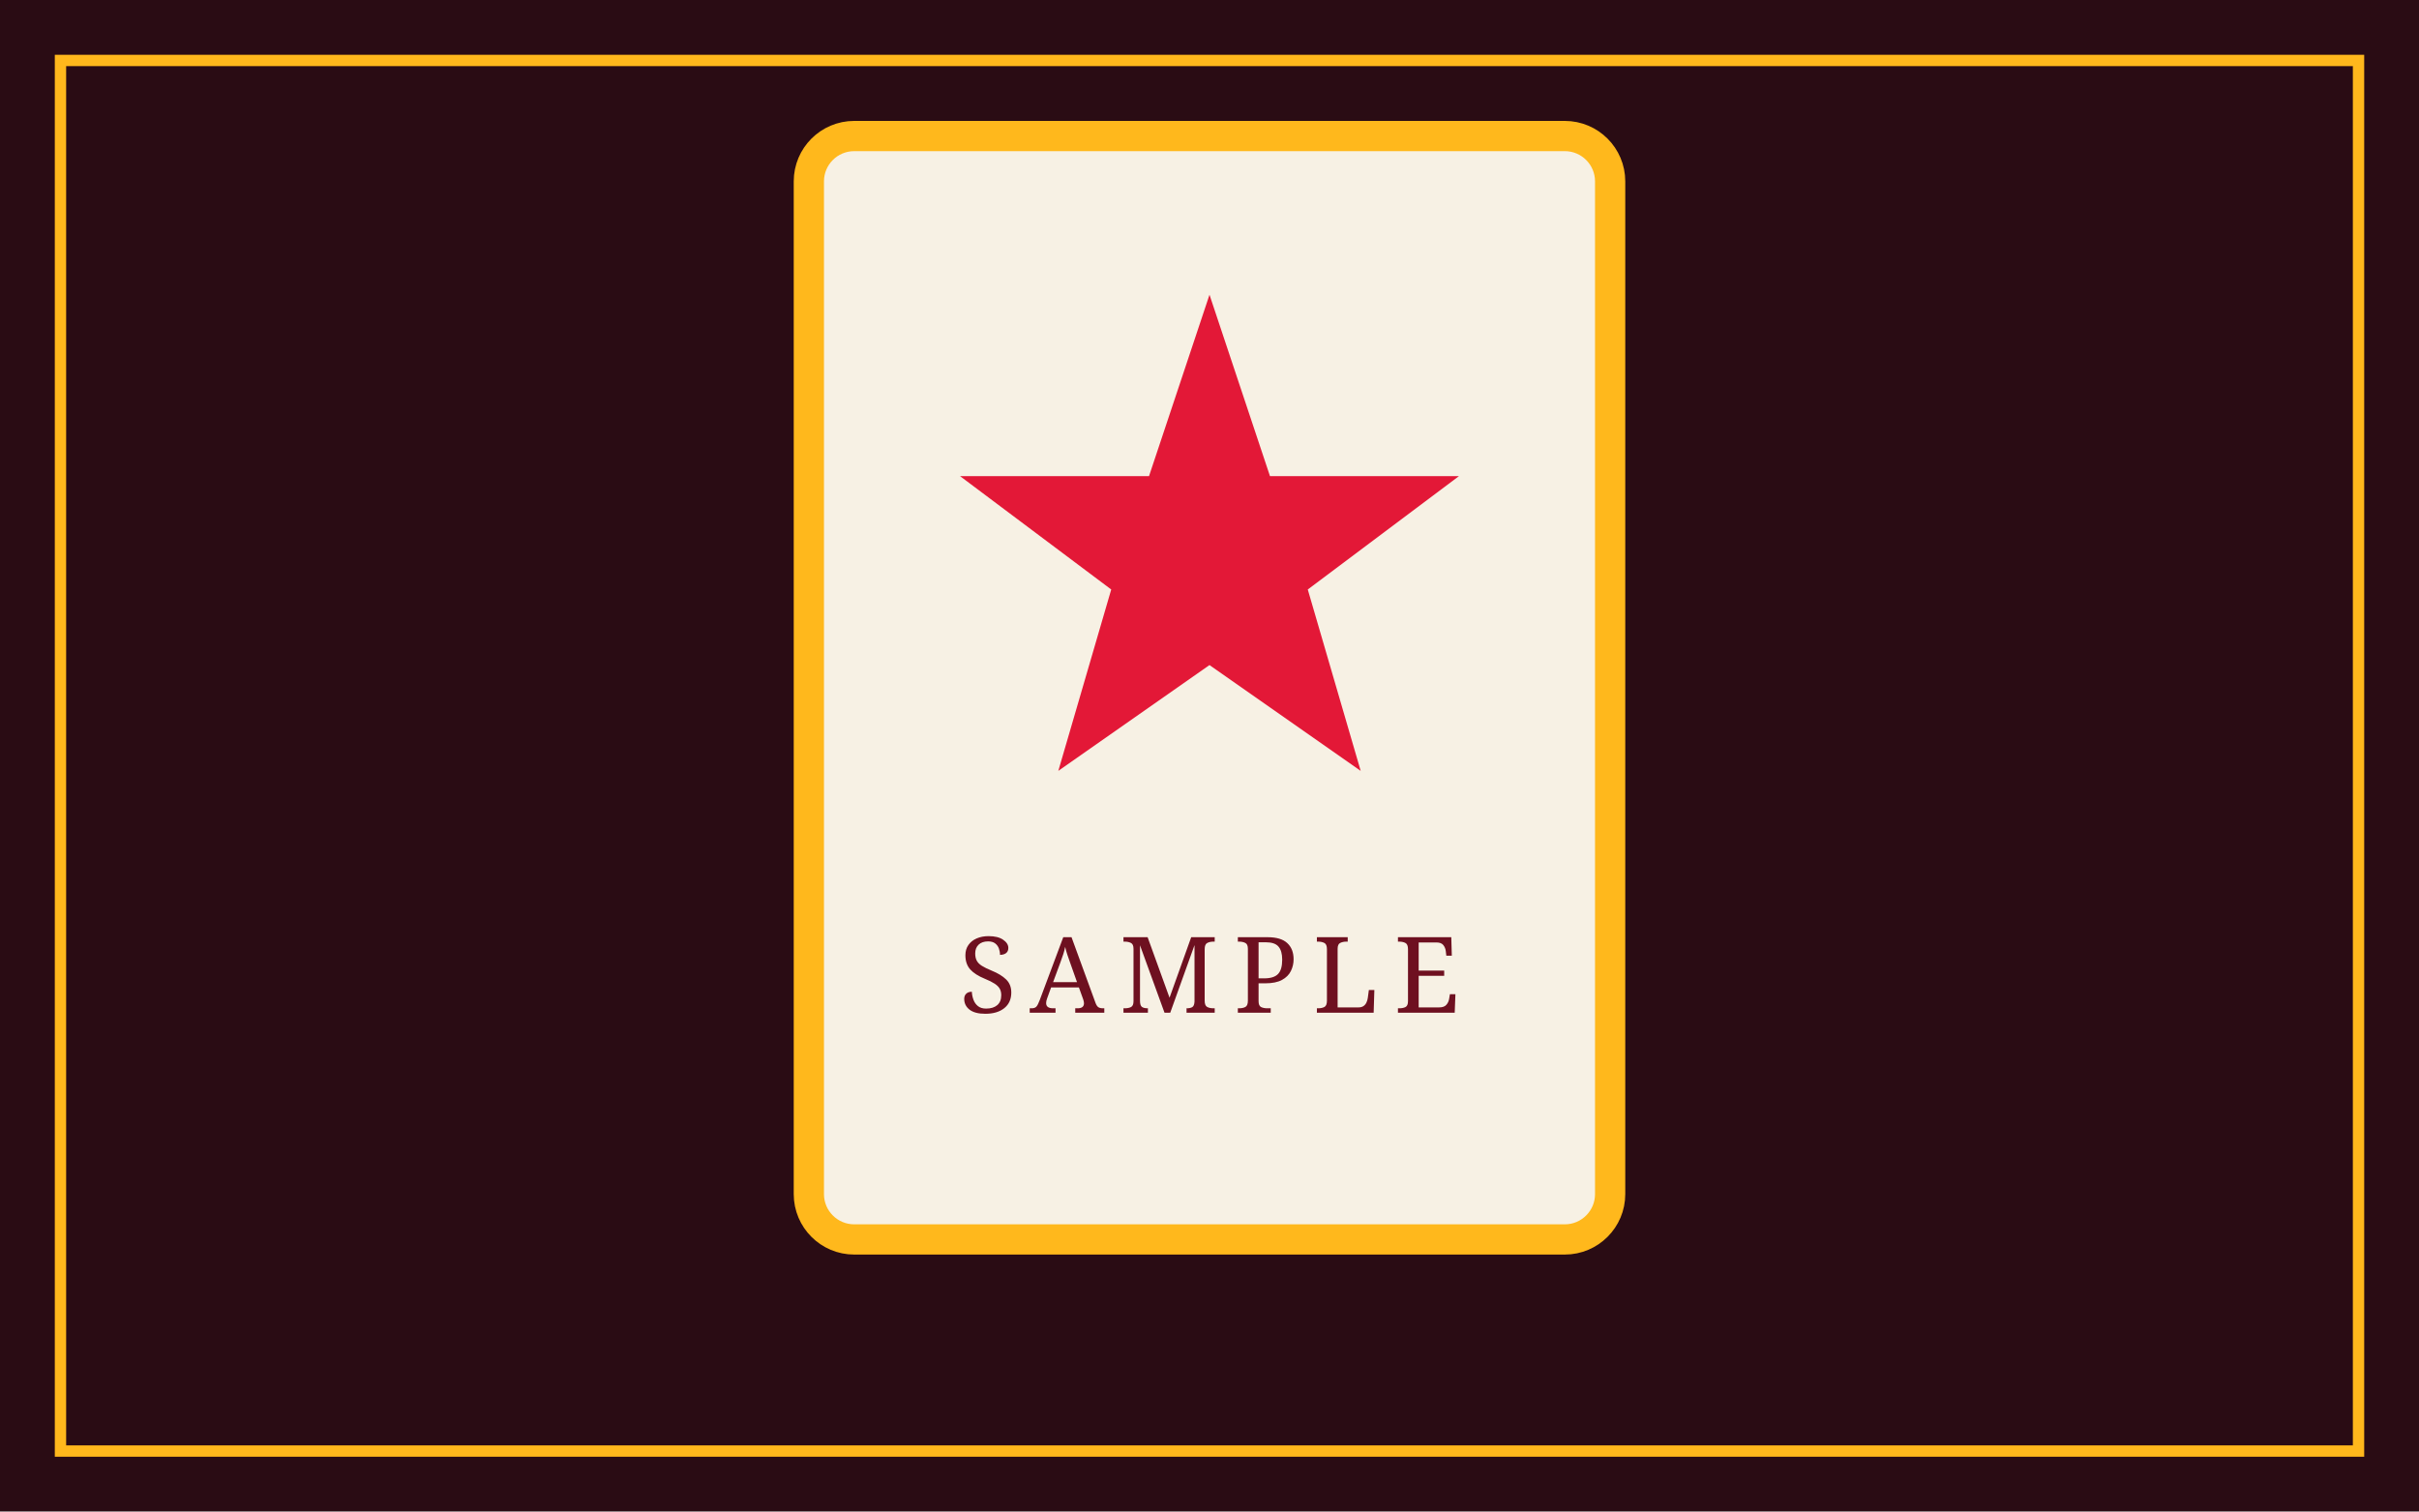
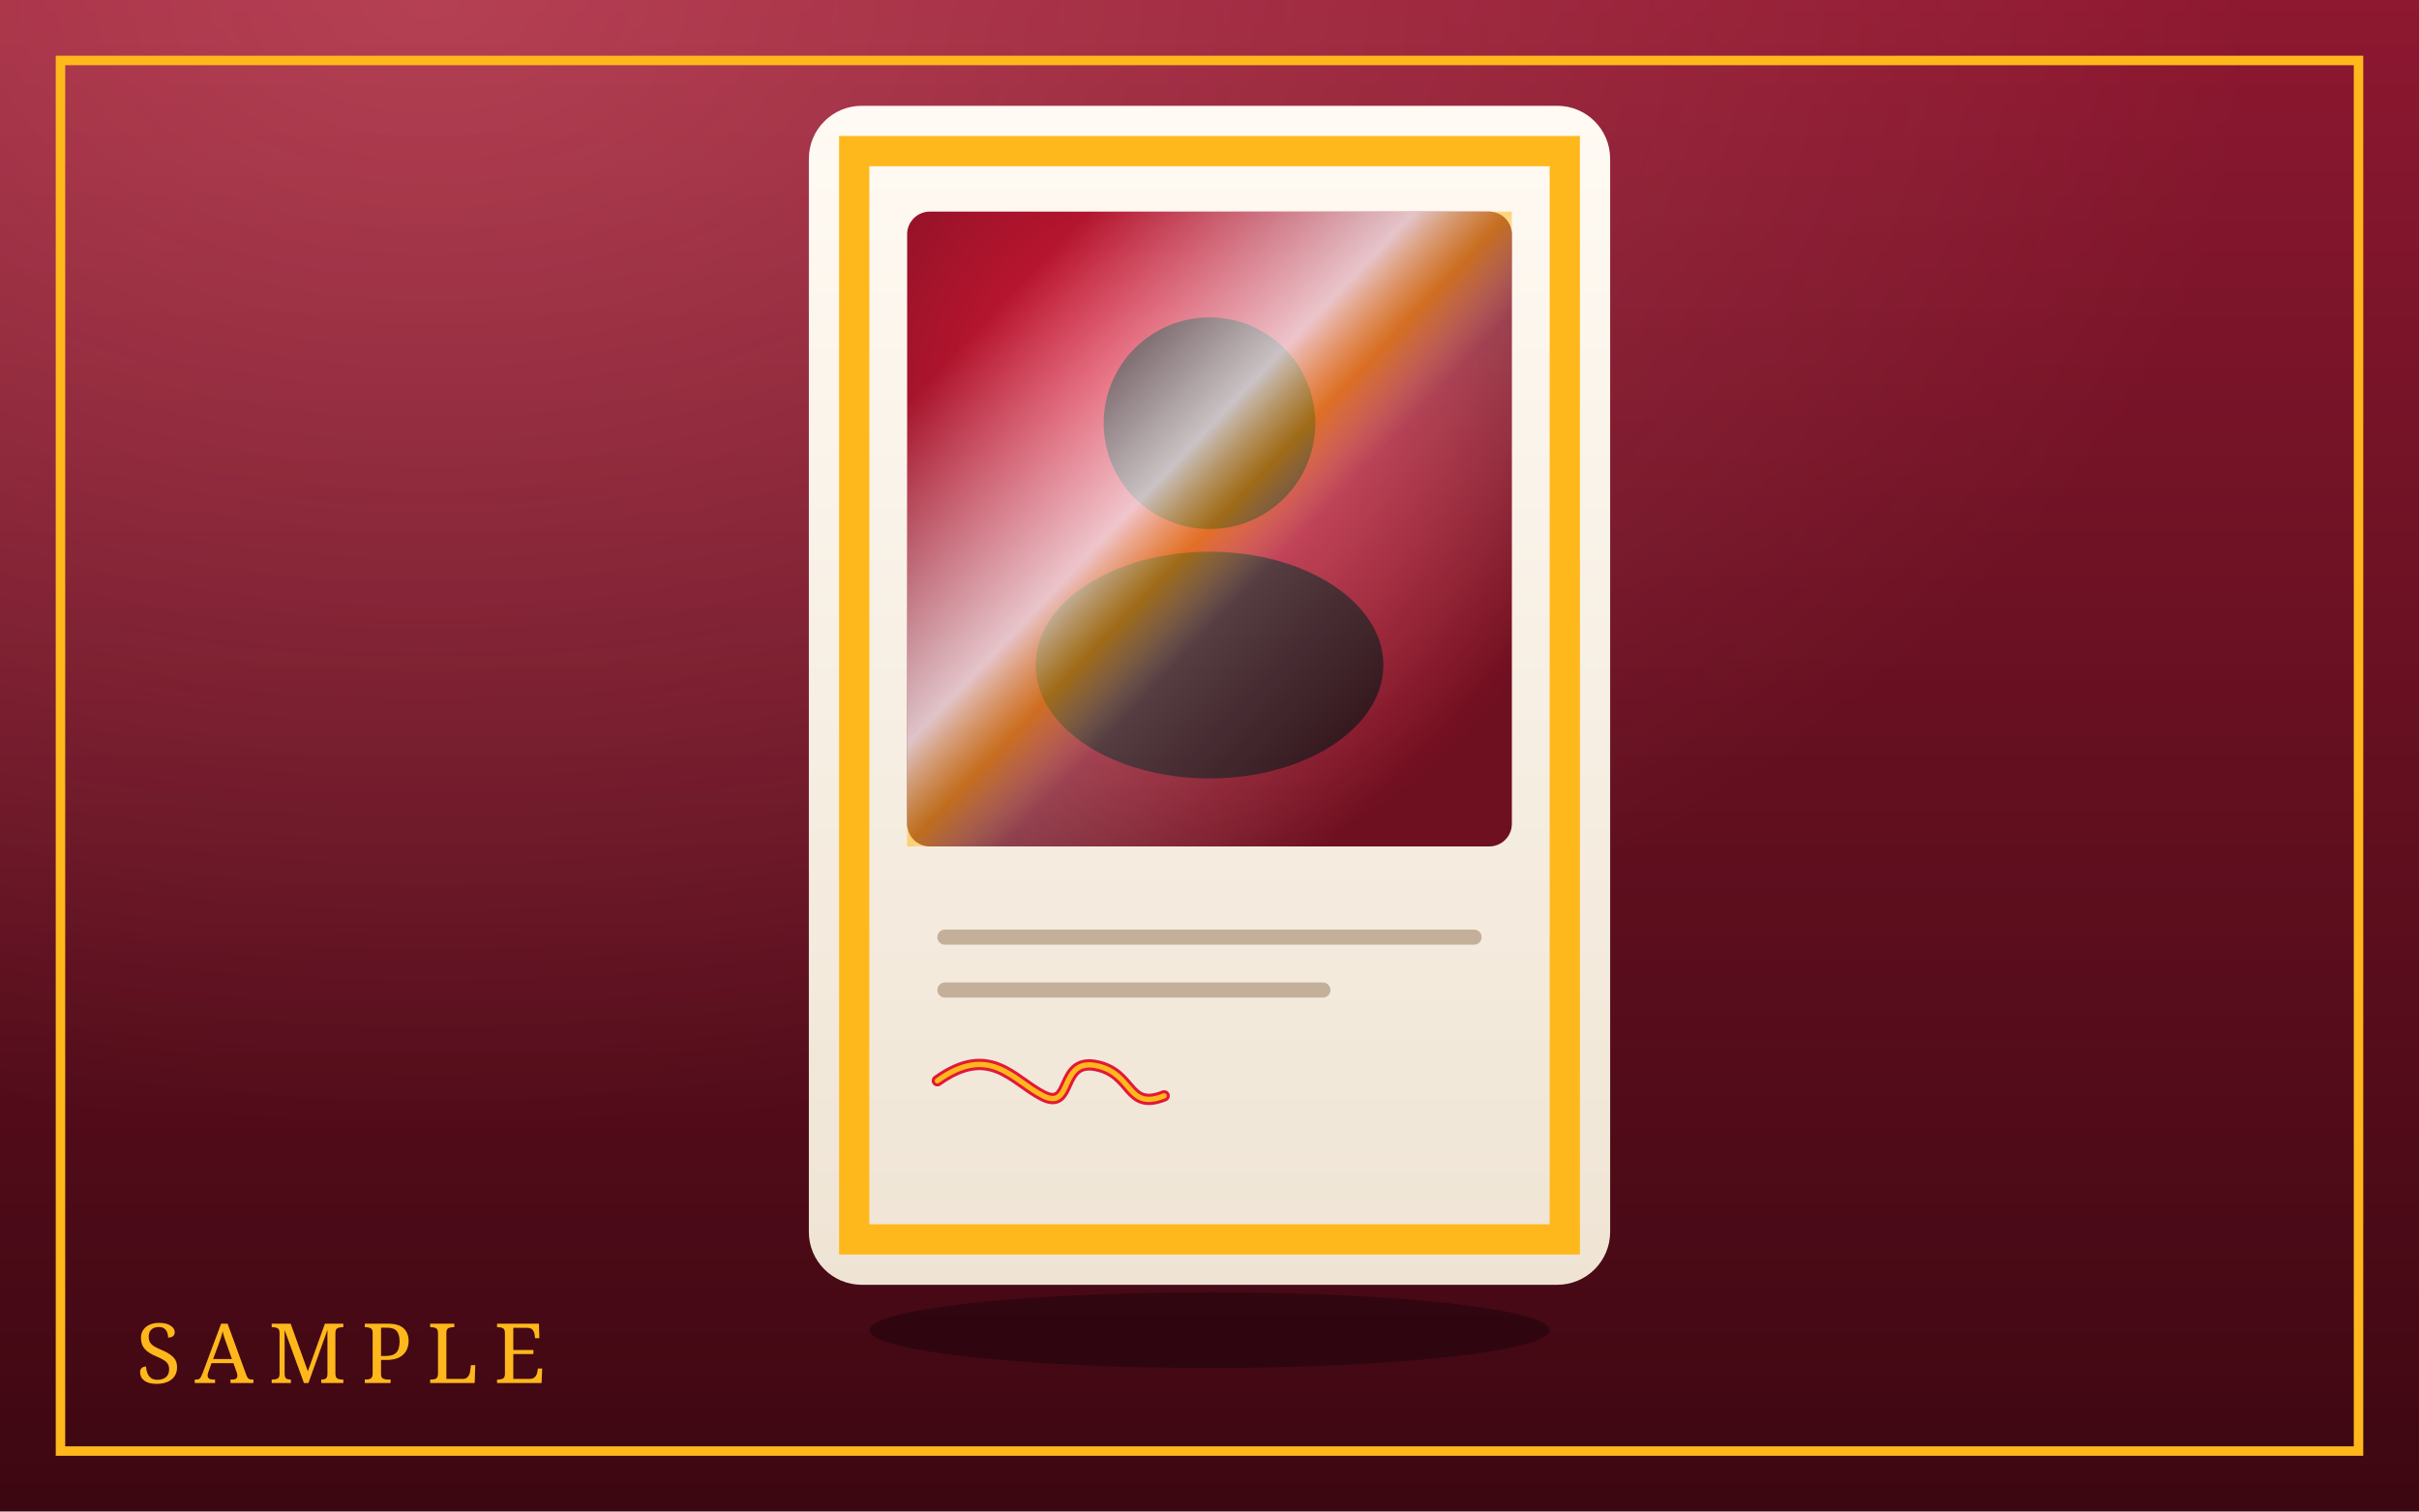
<svg xmlns="http://www.w3.org/2000/svg" width="640" height="400" viewBox="0 0 640 400">
-   <rect width="640" height="400" fill="#2a0c14" />
-   <rect x="16" y="16" width="608" height="368" fill="none" stroke="#FFB81C" stroke-width="3" />
-   <rect x="214" y="36" width="212" height="292" rx="12" fill="#f7f1e4" stroke="#FFB81C" stroke-width="8" />
-   <polygon points="320,78 336,126 386,126 346,156 360,204 320,176 280,204 294,156 254,126 304,126" fill="#E31837" />
-   <text x="320" y="268" text-anchor="middle" fill="#6e1020" font-family="serif" font-size="28" letter-spacing="4">SAMPLE</text>
+   <defs>
+     <linearGradient id="bg" x1="0" y1="0" x2="0" y2="1">
+       <stop offset="0" stop-color="#8d1830" />
+       <stop offset="1" stop-color="#3c0711" />
+     </linearGradient>
+     <radialGradient id="wash" cx="18%" cy="0%" r="75%">
+       <stop offset="0" stop-color="#ff8a96" stop-opacity="0.35" />
+       <stop offset="1" stop-color="#ff8a96" stop-opacity="0" />
+     </radialGradient>
+     <linearGradient id="stock" x1="0" y1="0" x2="0" y2="1">
+       <stop offset="0" stop-color="#fffaf3" />
+       <stop offset="1" stop-color="#efe4d4" />
+     </linearGradient>
+     <linearGradient id="foil" x1="0" y1="0" x2="1" y2="1">
+       <stop offset="0.15" stop-color="#fff" stop-opacity="0" />
+       <stop offset="0.42" stop-color="#fff" stop-opacity="0.75" />
+       <stop offset="0.5" stop-color="#FFB81C" stop-opacity="0.55" />
+       <stop offset="0.58" stop-color="#fff" stop-opacity="0.2" />
+       <stop offset="0.85" stop-color="#fff" stop-opacity="0" />
+     </linearGradient>
+     <radialGradient id="well" cx="40%" cy="30%" r="75%">
+       <stop offset="0" stop-color="#E31837" />
+       <stop offset="1" stop-color="#6e1020" />
+     </radialGradient>
+     <clipPath id="card">
+       <rect x="214" y="28" width="212" height="312" rx="14" />
+     </clipPath>
+   </defs>
+   <rect width="640" height="400" fill="url(#bg)" />
+   <rect width="640" height="400" fill="url(#wash)" />
+   <rect x="16" y="16" width="608" height="368" fill="none" stroke="#FFB81C" stroke-width="2.5" />
+   <ellipse cx="320" cy="352" rx="90" ry="10" fill="#140208" opacity="0.45" />
+   <g clip-path="url(#card)">
+     <rect x="214" y="28" width="212" height="312" fill="url(#stock)" />
+     <rect x="226" y="40" width="188" height="288" fill="none" stroke="#FFB81C" stroke-width="8" />
+     <rect x="240" y="56" width="160" height="168" rx="6" fill="url(#well)" />
+     <circle cx="320" cy="112" r="28" fill="#2a0c12" />
+     <ellipse cx="320" cy="176" rx="46" ry="30" fill="#2a0c12" />
+     <rect x="240" y="56" width="160" height="168" fill="url(#foil)" />
+     <path d="M250 248h140M250 262h100" stroke="#c4b09a" stroke-width="4" stroke-linecap="round" />
+     <path d="M248 286c14-10 20 0 28 4 8 4 4-10 14-8 10 2 8 12 18 8" fill="none" stroke="#E31837" stroke-width="3" stroke-linecap="round" />
+     <path d="M248 286c14-10 20 0 28 4 8 4 4-10 14-8 10 2 8 12 18 8" fill="none" stroke="#FFB81C" stroke-width="1.4" stroke-linecap="round" />
+   </g>
+   <text x="36" y="366" fill="#FFB81C" font-family="serif" font-size="22" letter-spacing="4">SAMPLE</text>
</svg>
